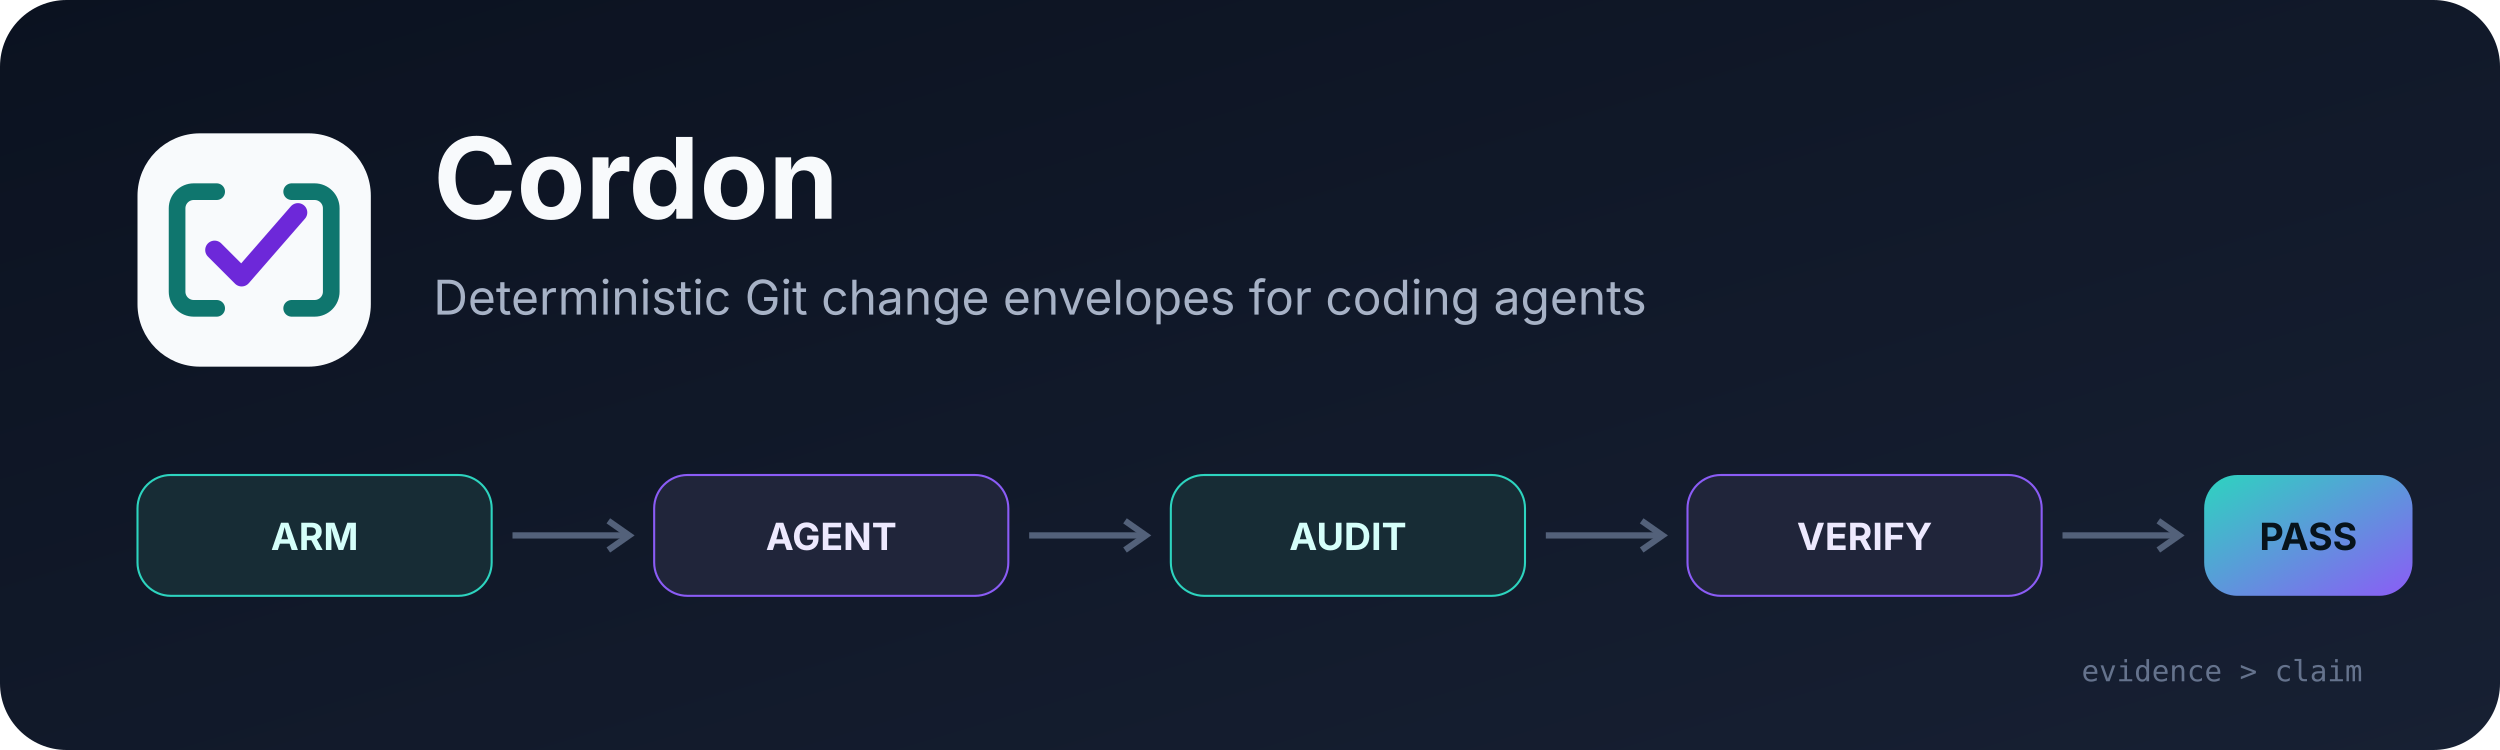
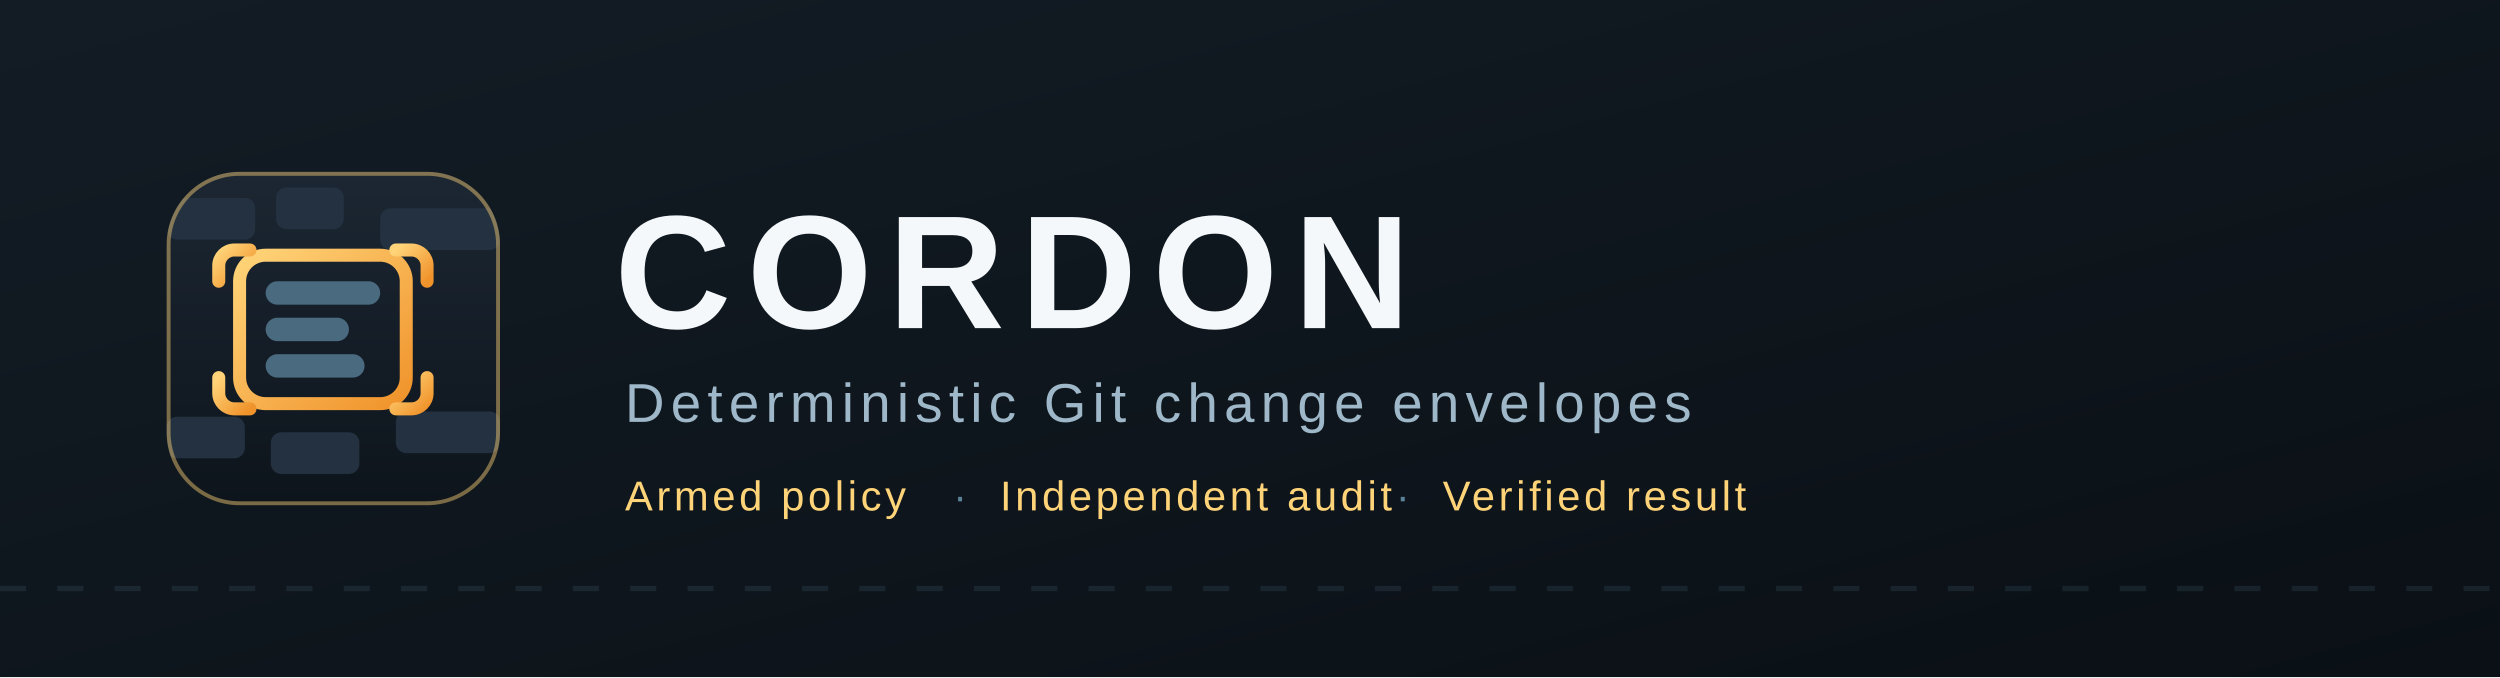
- <svg xmlns="http://www.w3.org/2000/svg" viewBox="0 0 1200 360" role="img" aria-labelledby="title desc">
+ <svg xmlns="http://www.w3.org/2000/svg" viewBox="0 0 960 260" width="960" height="260" role="img" aria-label="Cordon — deterministic Git change envelopes for coding agents">
  <defs>
-     <linearGradient id="bg" x1="0" y1="0" x2="1" y2="1">
-       <stop stop-color="#0B1220" />
-       <stop offset="1" stop-color="#172033" />
+     <linearGradient id="cdb-bg" x1="0" y1="0" x2="1" y2="1">
+       <stop offset="0" stop-color="#131c25" />
+       <stop offset="1" stop-color="#0a1015" />
    </linearGradient>
-     <linearGradient id="accent" x1="0" y1="0" x2="1" y2="1">
-       <stop stop-color="#2DD4BF" />
-       <stop offset="1" stop-color="#8B5CF6" />
+     <linearGradient id="cdb-ground" x1="0" y1="0" x2="0" y2="1">
+       <stop offset="0" stop-color="#1c2733" />
+       <stop offset="1" stop-color="#0d141b" />
    </linearGradient>
+     <linearGradient id="cdb-line" x1="0" y1="0" x2="1" y2="1">
+       <stop offset="0" stop-color="#ffd479" />
+       <stop offset="1" stop-color="#f0932b" />
+     </linearGradient>
+     <clipPath id="cdb-frame">
+       <rect x="64" y="66" width="128" height="128" rx="28" />
+     </clipPath>
  </defs>
-   <rect width="1200" height="360" rx="32" fill="url(#bg)" />
-   <g transform="translate(66 64)">
-     <rect width="112" height="112" rx="30" fill="#F8FAFC" />
-     <path d="M38 28H27a8 8 0 0 0-8 8v40a8 8 0 0 0 8 8h11M74 28h11a8 8 0 0 1 8 8v40a8 8 0 0 1-8 8H74" fill="none" stroke="#0F766E" stroke-width="8" stroke-linecap="round" />
-     <path d="m37 56 13 13 27-31" fill="none" stroke="#6D28D9" stroke-width="9" stroke-linecap="round" stroke-linejoin="round" />
+   <rect width="960" height="260" fill="url(#cdb-bg)" />
+   <g opacity="0.16" fill="none" stroke="#5b8298" stroke-width="2" stroke-dasharray="10 12">
+     <path d="M0 226 H960" />
  </g>
-   <text x="208" y="105" fill="#F8FAFC" font-family="ui-sans-serif,system-ui,-apple-system,Segoe UI,sans-serif" font-size="54" font-weight="750">Cordon</text>
-   <text x="208" y="151" fill="#A7B2C6" font-family="ui-sans-serif,system-ui,-apple-system,Segoe UI,sans-serif" font-size="23">Deterministic Git change envelopes for coding agents</text>
-   <g font-family="ui-sans-serif,system-ui,-apple-system,Segoe UI,sans-serif" font-size="18" font-weight="650">
-     <rect x="66" y="228" width="170" height="58" rx="16" fill="#172C35" stroke="#2DD4BF" />
-     <text x="151" y="264" text-anchor="middle" fill="#D5FFFA">ARM</text>
-     <path d="M246 257h54" stroke="#53617A" stroke-width="3" />
-     <path d="m292 250 10 7-10 7" fill="none" stroke="#53617A" stroke-width="3" />
-     <rect x="314" y="228" width="170" height="58" rx="16" fill="#20253A" stroke="#8B5CF6" />
-     <text x="399" y="264" text-anchor="middle" fill="#EDE9FE">AGENT</text>
-     <path d="M494 257h54" stroke="#53617A" stroke-width="3" />
-     <path d="m540 250 10 7-10 7" fill="none" stroke="#53617A" stroke-width="3" />
-     <rect x="562" y="228" width="170" height="58" rx="16" fill="#172C35" stroke="#2DD4BF" />
-     <text x="647" y="264" text-anchor="middle" fill="#D5FFFA">AUDIT</text>
-     <path d="M742 257h54" stroke="#53617A" stroke-width="3" />
-     <path d="m788 250 10 7-10 7" fill="none" stroke="#53617A" stroke-width="3" />
-     <rect x="810" y="228" width="170" height="58" rx="16" fill="#20253A" stroke="#8B5CF6" />
-     <text x="895" y="264" text-anchor="middle" fill="#EDE9FE">VERIFY</text>
-     <path d="M990 257h54" stroke="#53617A" stroke-width="3" />
-     <path d="m1036 250 10 7-10 7" fill="none" stroke="#53617A" stroke-width="3" />
-     <rect x="1058" y="228" width="100" height="58" rx="16" fill="url(#accent)" />
-     <text x="1108" y="264" text-anchor="middle" fill="#07131B">PASS</text>
+   <g>
+     <rect x="64" y="66" width="128" height="128" rx="28" fill="url(#cdb-ground)" />
+     <g clip-path="url(#cdb-frame)">
+       <g fill="#233140">
+         <rect x="64" y="76" width="34" height="16" rx="4" />
+         <rect x="106" y="72" width="26" height="16" rx="4" />
+         <rect x="146" y="80" width="46" height="16" rx="4" />
+         <rect x="64" y="160" width="30" height="16" rx="4" />
+         <rect x="104" y="166" width="34" height="16" rx="4" />
+         <rect x="152" y="158" width="40" height="16" rx="4" />
+       </g>
+       <g fill="#4a6a80">
+         <rect x="102" y="108" width="44" height="9" rx="4.5" />
+         <rect x="102" y="122" width="32" height="9" rx="4.5" />
+         <rect x="102" y="136" width="38" height="9" rx="4.5" />
+       </g>
+       <rect x="92" y="98" width="64" height="57" rx="10" fill="none" stroke="url(#cdb-line)" stroke-width="5" />
+       <g stroke="url(#cdb-line)" stroke-width="5" stroke-linecap="round" fill="none">
+         <path d="M84 108 V102 a6 6 0 0 1 6 -6 H96" />
+         <path d="M164 108 V102 a6 6 0 0 0 -6 -6 H152" />
+         <path d="M84 145 V151 a6 6 0 0 0 6 6 H96" />
+         <path d="M164 145 V151 a6 6 0 0 1 -6 6 H152" />
+       </g>
+     </g>
+     <rect x="64.75" y="66.75" width="126.5" height="126.5" rx="27.25" fill="none" stroke="#ffd479" stroke-opacity="0.45" stroke-width="1.5" />
  </g>
-   <text x="1134" y="327" text-anchor="end" fill="#65738D" font-family="ui-monospace,SFMono-Regular,Menlo,monospace" font-size="14">evidence &gt; claim</text>
+   <g font-family="'Segoe UI', 'Helvetica Neue', Arial, sans-serif">
+     <text x="236" y="126" fill="#f4f8fb" font-size="62" font-weight="700" letter-spacing="6">CORDON</text>
+     <text x="240" y="162" fill="#9fb8c9" font-size="21" letter-spacing="2.4">Deterministic Git change envelopes</text>
+     <g font-size="16" fill="#ffd479" letter-spacing="1.4">
+       <text x="240" y="196">Armed policy</text>
+       <text x="366" y="196" fill="#5b8298">·</text>
+       <text x="384" y="196">Independent audit</text>
+       <text x="536" y="196" fill="#5b8298">·</text>
+       <text x="554" y="196">Verified result</text>
+     </g>
+   </g>
</svg>
